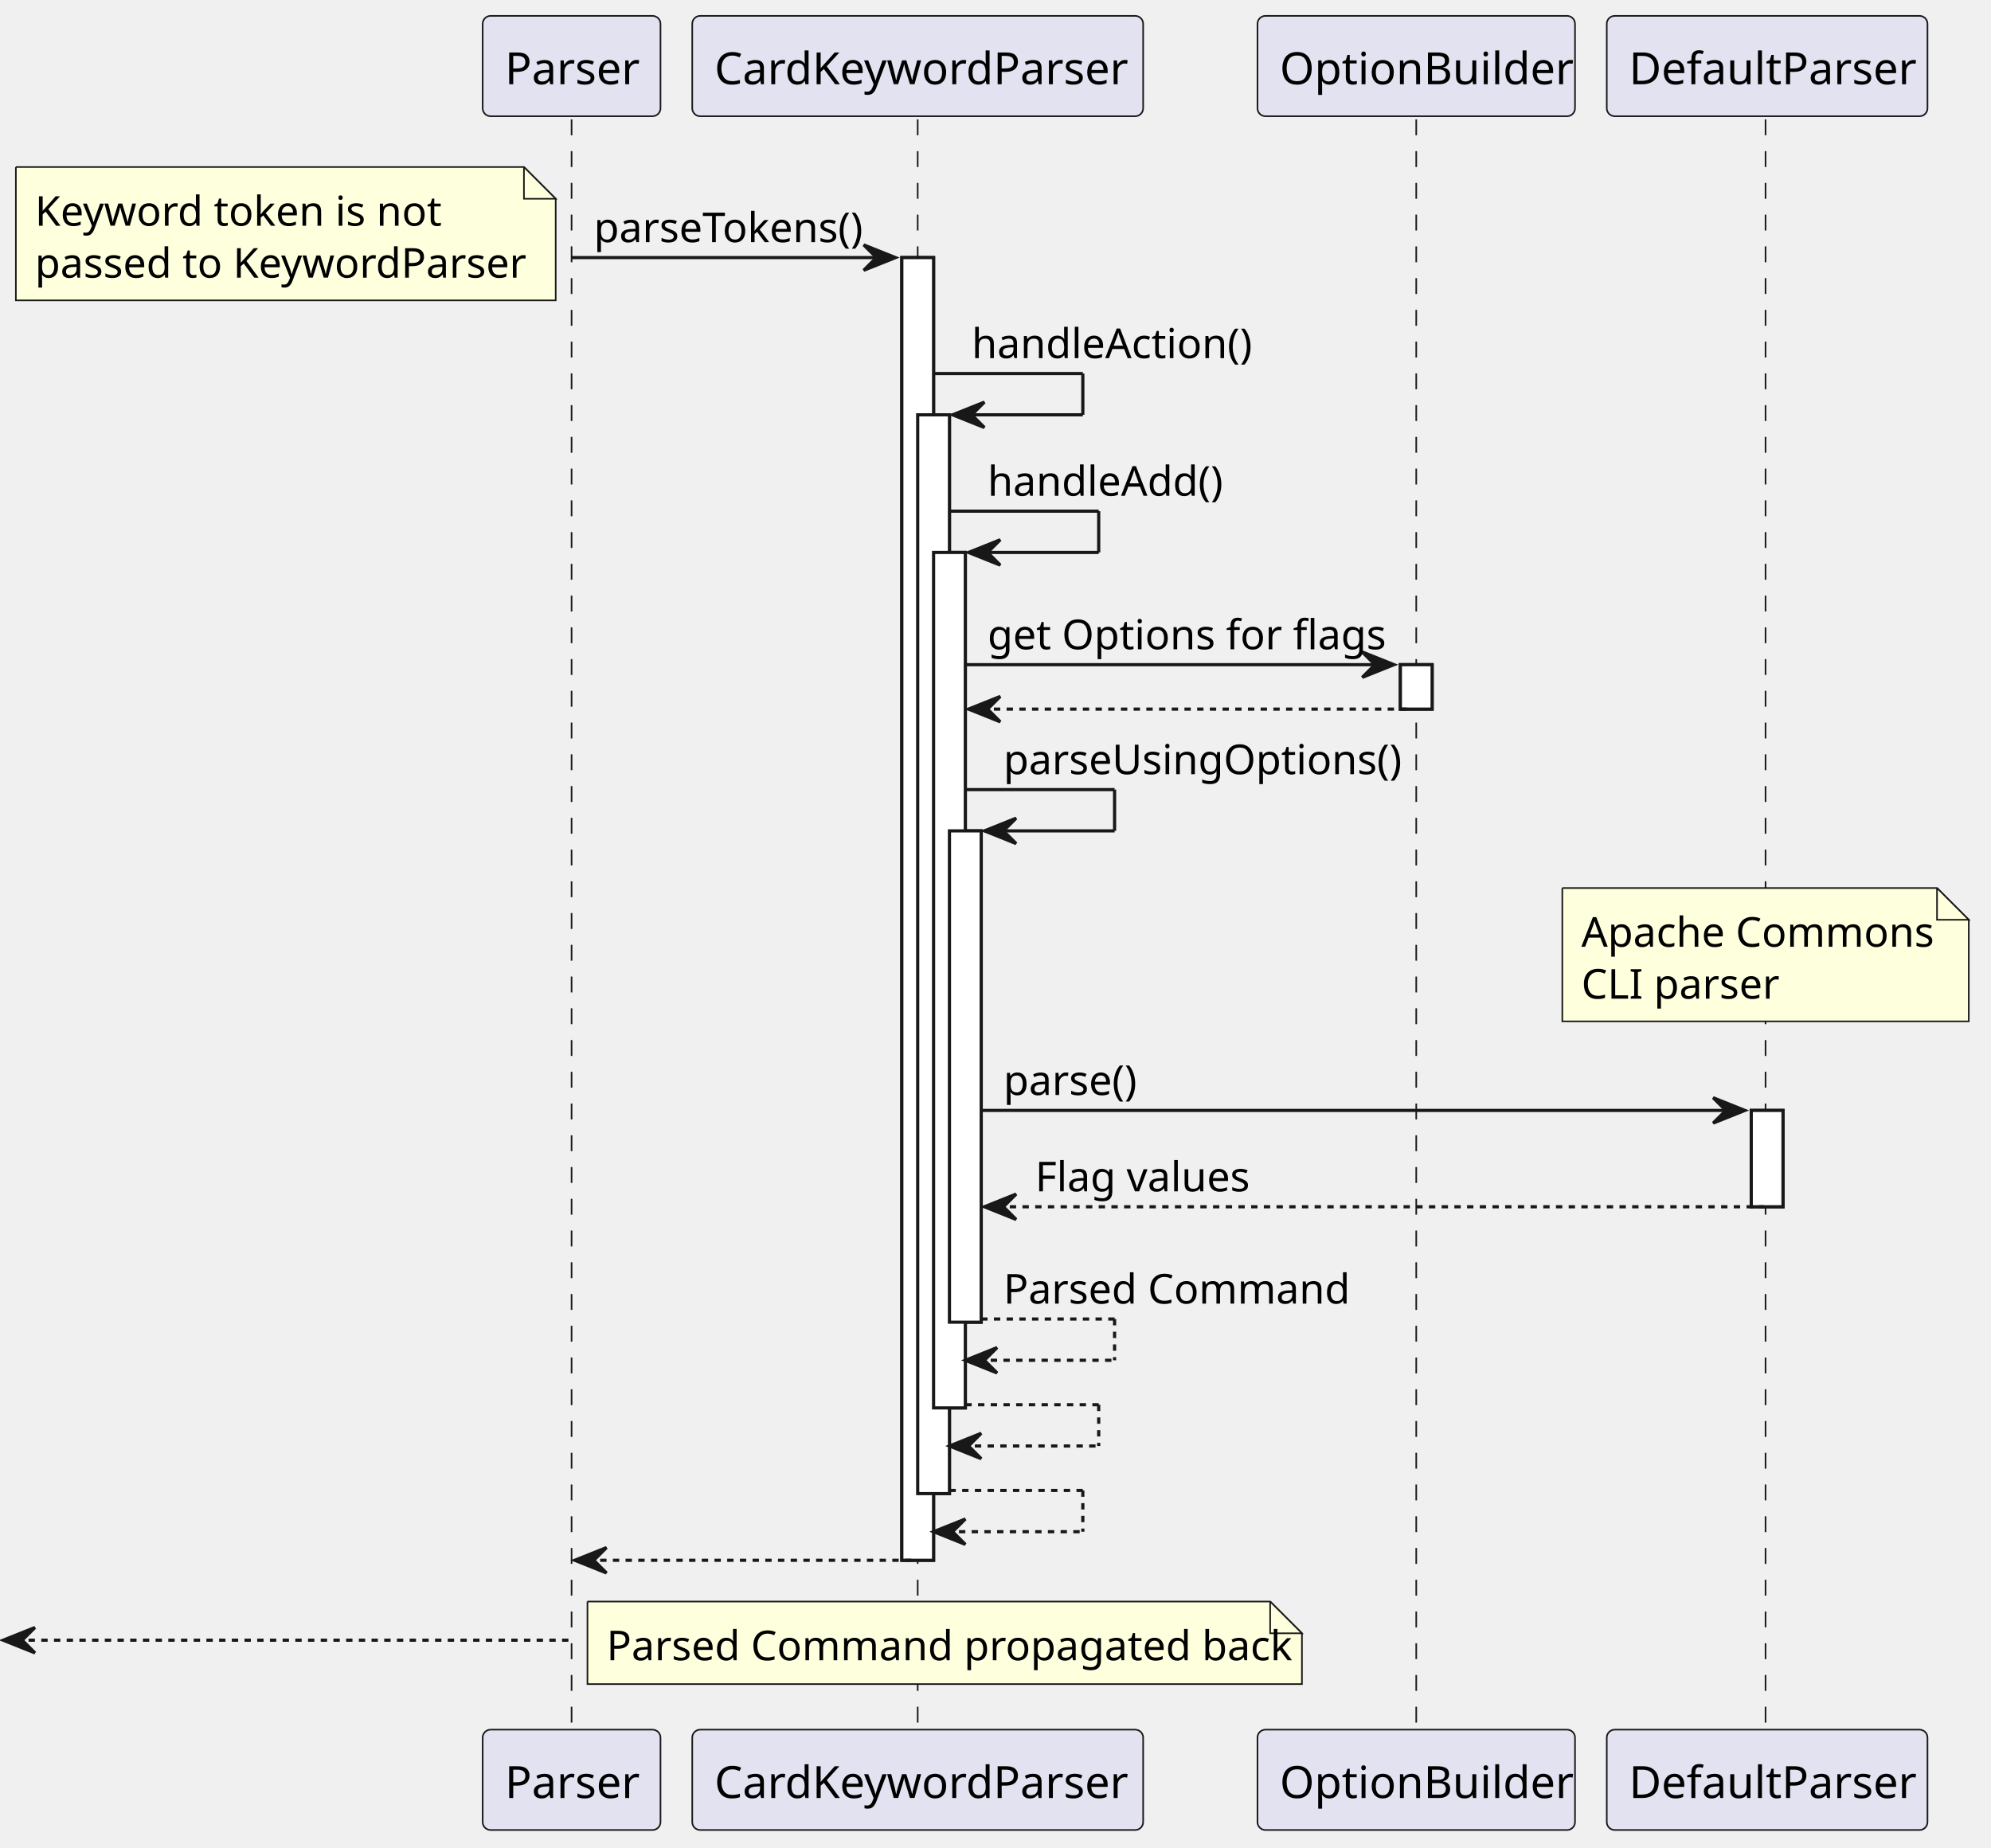
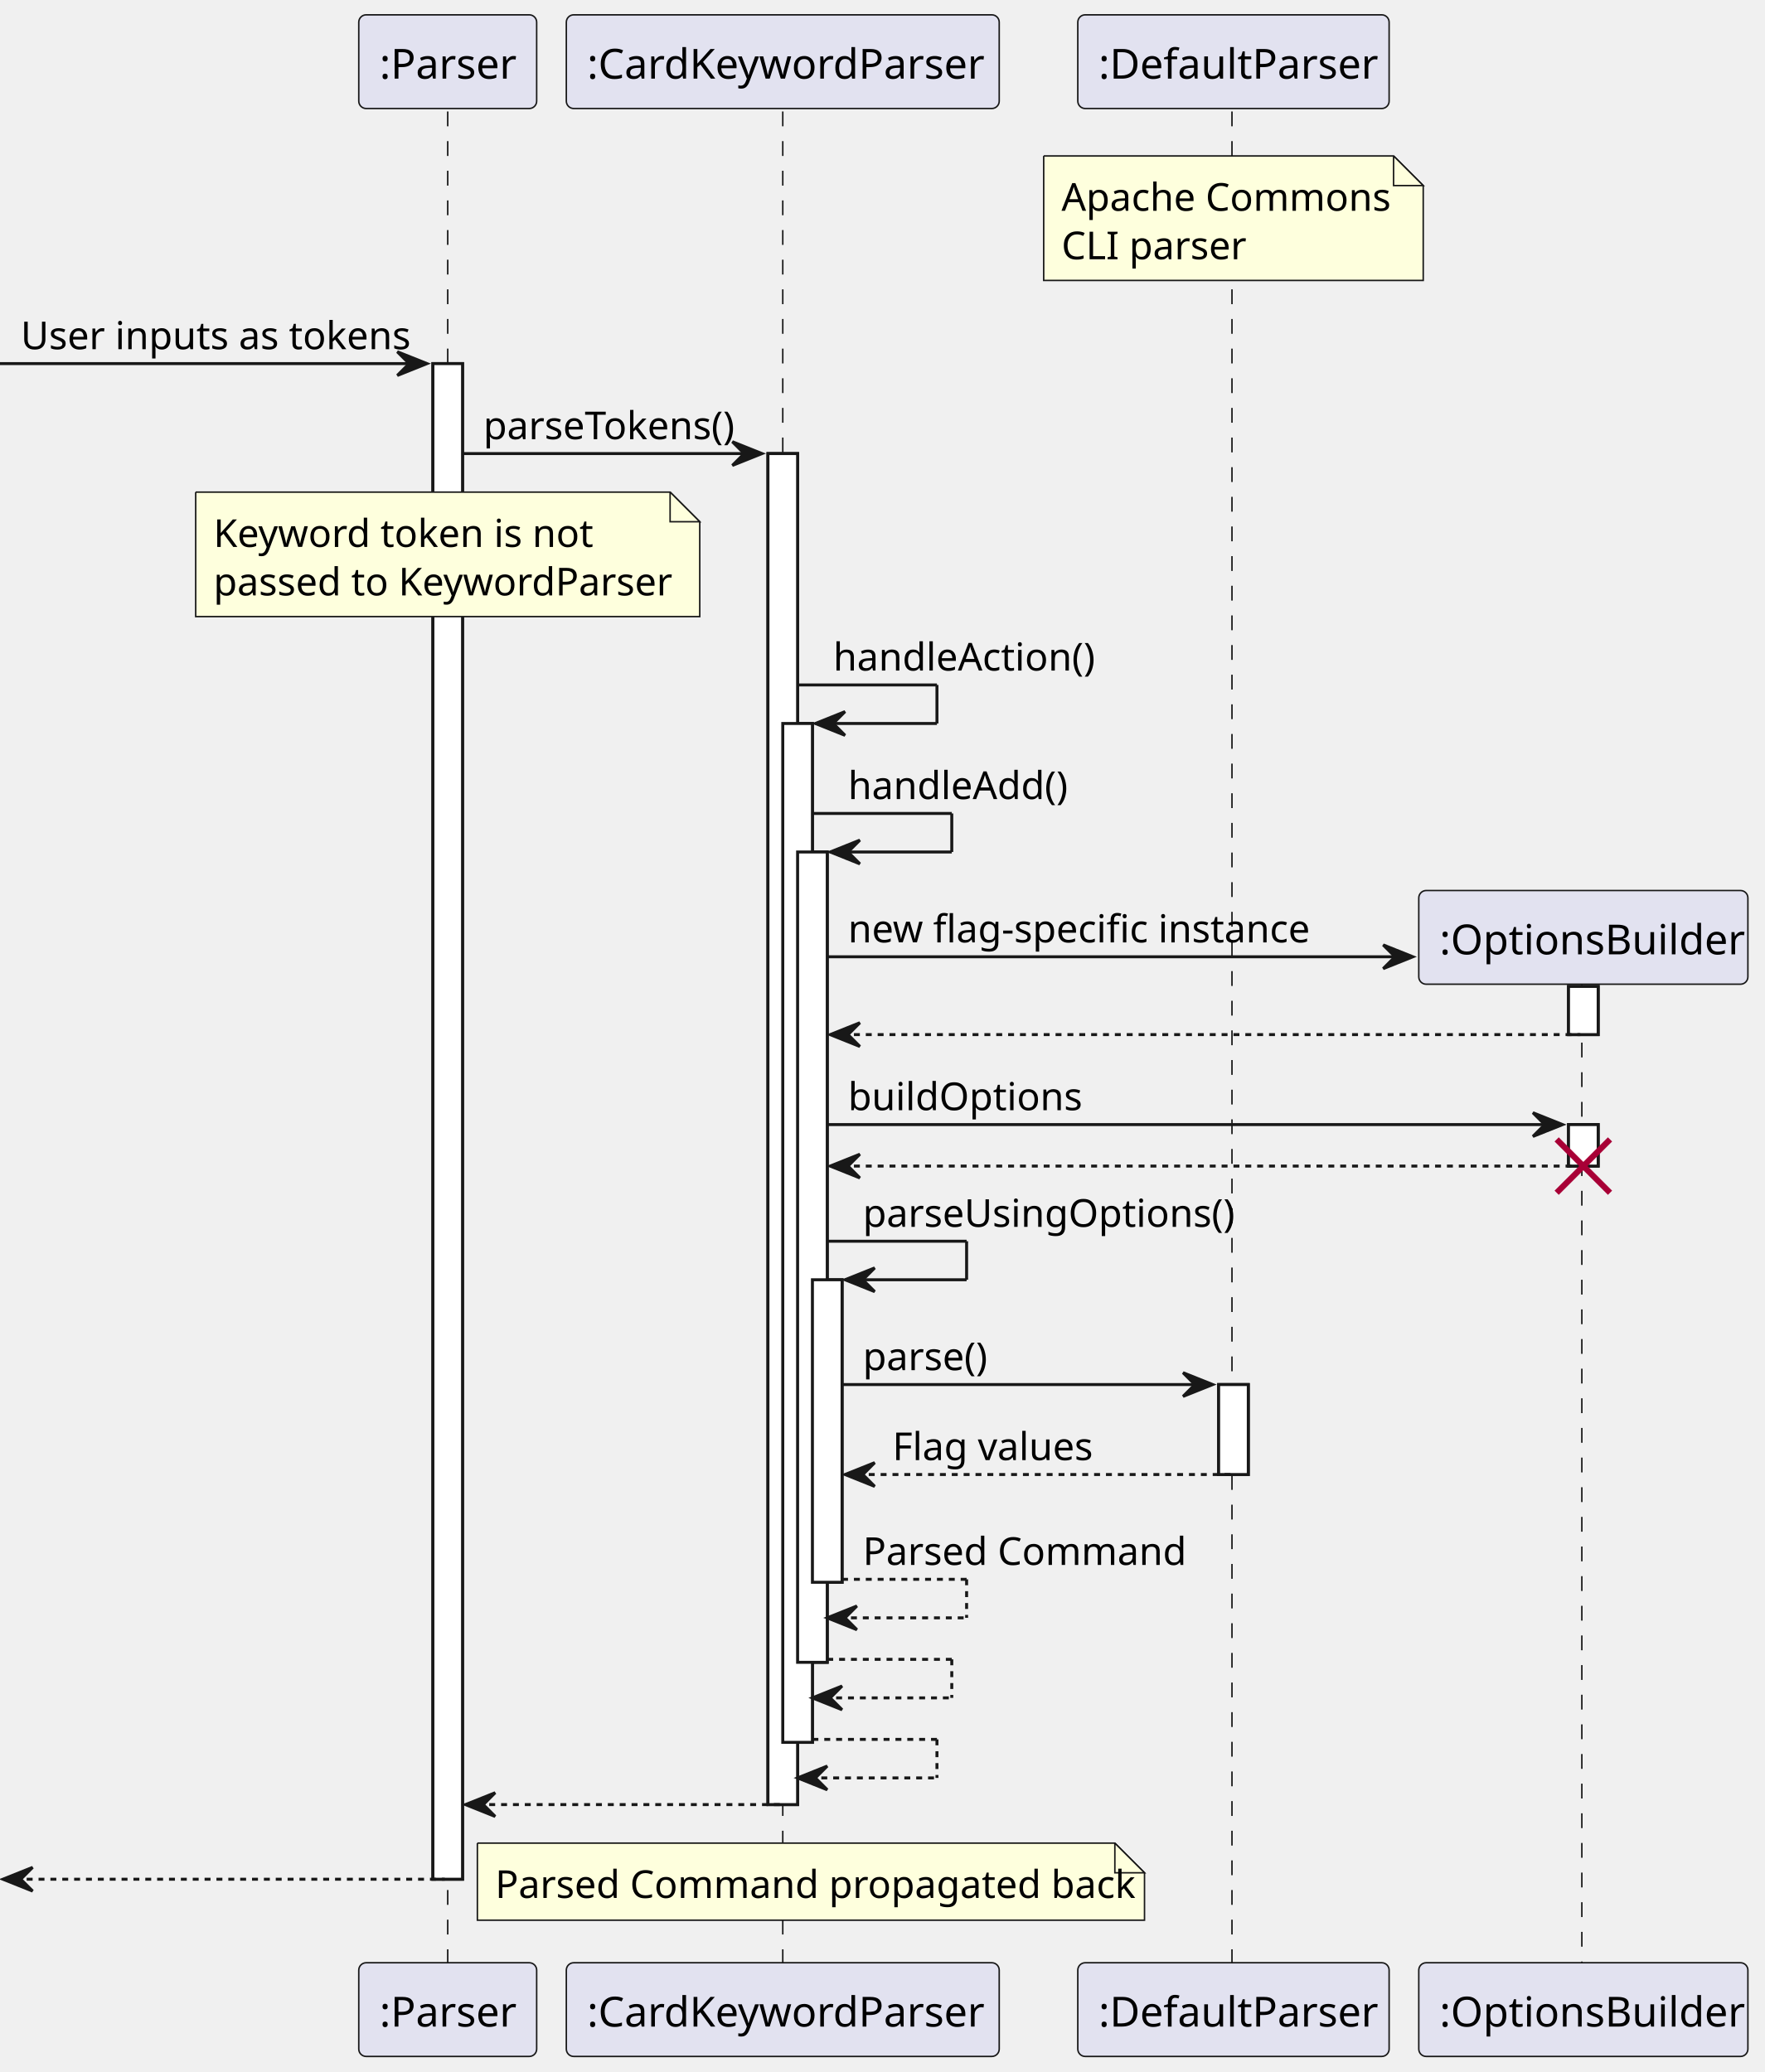
- <svg xmlns="http://www.w3.org/2000/svg" contentStyleType="text/css" height="582px" preserveAspectRatio="none" style="width:627px;height:582px;background:#FFFFFF;" version="1.1" viewBox="0 0 627 582" width="627px" zoomAndPan="magnify">
+ <svg xmlns="http://www.w3.org/2000/svg" contentStyleType="text/css" height="699px" preserveAspectRatio="none" style="width:595px;height:699px;background:#FFFFFF;" version="1.1" viewBox="0 0 595 699" width="595px" zoomAndPan="magnify">
  <defs />
  <g>
-     <rect fill="#FFFFFF" height="410.34" style="stroke:#181818;stroke-width:1.0;" width="10" x="284" y="81.137" />
-     <rect fill="#FFFFFF" height="339.812" style="stroke:#181818;stroke-width:1.0;" width="10" x="289" y="130.664" />
-     <rect fill="#FFFFFF" height="269.461" style="stroke:#181818;stroke-width:1.0;" width="10" x="294" y="174.016" />
-     <rect fill="#FFFFFF" height="154.758" style="stroke:#181818;stroke-width:1.0;" width="10" x="299" y="261.719" />
-     <rect fill="#FFFFFF" height="14" style="stroke:#181818;stroke-width:1.0;" width="10" x="441" y="209.367" />
-     <rect fill="#FFFFFF" height="30.352" style="stroke:#181818;stroke-width:1.0;" width="10" x="551.5" y="349.773" />
-     <line style="stroke:#181818;stroke-width:0.5;stroke-dasharray:5.0,5.0;" x1="180" x2="180" y1="37.609" y2="545.828" />
-     <line style="stroke:#181818;stroke-width:0.5;stroke-dasharray:5.0,5.0;" x1="289" x2="289" y1="37.609" y2="545.828" />
-     <line style="stroke:#181818;stroke-width:0.5;stroke-dasharray:5.0,5.0;" x1="446" x2="446" y1="37.609" y2="545.828" />
-     <line style="stroke:#181818;stroke-width:0.5;stroke-dasharray:5.0,5.0;" x1="556" x2="556" y1="37.609" y2="545.828" />
-     <rect fill="#E2E2F0" height="31.609" rx="2.5" ry="2.5" style="stroke:#181818;stroke-width:0.5;" width="56" x="152" y="5" />
-     <text fill="#000000" font-family="sans-serif" font-size="14" lengthAdjust="spacing" textLength="42" x="159" y="26.533">Parser</text>
-     <rect fill="#E2E2F0" height="31.609" rx="2.5" ry="2.5" style="stroke:#181818;stroke-width:0.5;" width="56" x="152" y="544.828" />
-     <text fill="#000000" font-family="sans-serif" font-size="14" lengthAdjust="spacing" textLength="42" x="159" y="566.361">Parser</text>
-     <rect fill="#E2E2F0" height="31.609" rx="2.5" ry="2.5" style="stroke:#181818;stroke-width:0.5;" width="142" x="218" y="5" />
-     <text fill="#000000" font-family="sans-serif" font-size="14" lengthAdjust="spacing" textLength="128" x="225" y="26.533">CardKeywordParser</text>
-     <rect fill="#E2E2F0" height="31.609" rx="2.5" ry="2.5" style="stroke:#181818;stroke-width:0.5;" width="142" x="218" y="544.828" />
-     <text fill="#000000" font-family="sans-serif" font-size="14" lengthAdjust="spacing" textLength="128" x="225" y="566.361">CardKeywordParser</text>
-     <rect fill="#E2E2F0" height="31.609" rx="2.5" ry="2.5" style="stroke:#181818;stroke-width:0.5;" width="100" x="396" y="5" />
-     <text fill="#000000" font-family="sans-serif" font-size="14" lengthAdjust="spacing" textLength="86" x="403" y="26.533">OptionBuilder</text>
-     <rect fill="#E2E2F0" height="31.609" rx="2.5" ry="2.5" style="stroke:#181818;stroke-width:0.5;" width="100" x="396" y="544.828" />
-     <text fill="#000000" font-family="sans-serif" font-size="14" lengthAdjust="spacing" textLength="86" x="403" y="566.361">OptionBuilder</text>
-     <rect fill="#E2E2F0" height="31.609" rx="2.5" ry="2.5" style="stroke:#181818;stroke-width:0.5;" width="101" x="506" y="5" />
-     <text fill="#000000" font-family="sans-serif" font-size="14" lengthAdjust="spacing" textLength="87" x="513" y="26.533">DefaultParser</text>
-     <rect fill="#E2E2F0" height="31.609" rx="2.5" ry="2.5" style="stroke:#181818;stroke-width:0.5;" width="101" x="506" y="544.828" />
-     <text fill="#000000" font-family="sans-serif" font-size="14" lengthAdjust="spacing" textLength="87" x="513" y="566.361">DefaultParser</text>
-     <rect fill="#FFFFFF" height="410.34" style="stroke:#181818;stroke-width:1.0;" width="10" x="284" y="81.137" />
-     <rect fill="#FFFFFF" height="339.812" style="stroke:#181818;stroke-width:1.0;" width="10" x="289" y="130.664" />
-     <rect fill="#FFFFFF" height="269.461" style="stroke:#181818;stroke-width:1.0;" width="10" x="294" y="174.016" />
-     <rect fill="#FFFFFF" height="154.758" style="stroke:#181818;stroke-width:1.0;" width="10" x="299" y="261.719" />
-     <rect fill="#FFFFFF" height="14" style="stroke:#181818;stroke-width:1.0;" width="10" x="441" y="209.367" />
-     <rect fill="#FFFFFF" height="30.352" style="stroke:#181818;stroke-width:1.0;" width="10" x="551.5" y="349.773" />
-     <polygon fill="#181818" points="272,77.137,282,81.137,272,85.137,276,81.137" style="stroke:#181818;stroke-width:1.0;" />
-     <line style="stroke:#181818;stroke-width:1.0;" x1="180" x2="278" y1="81.137" y2="81.137" />
-     <text fill="#000000" font-family="sans-serif" font-size="13" lengthAdjust="spacing" textLength="83" x="187" y="76.28">parseTokens()</text>
-     <path d="M5,52.609 L5,94.609 L175,94.609 L175,62.609 L165,52.609 L5,52.609 " fill="#FEFFDD" style="stroke:#181818;stroke-width:0.5;" />
-     <path d="M165,52.609 L165,62.609 L175,62.609 L165,52.609 " fill="#FEFFDD" style="stroke:#181818;stroke-width:0.5;" />
-     <text fill="#000000" font-family="sans-serif" font-size="13" lengthAdjust="spacing" textLength="122" x="11" y="71.105">Keyword token is not</text>
-     <text fill="#000000" font-family="sans-serif" font-size="13" lengthAdjust="spacing" textLength="149" x="11" y="87.456">passed to KeywordParser</text>
-     <line style="stroke:#181818;stroke-width:1.0;" x1="294" x2="341" y1="117.664" y2="117.664" />
-     <line style="stroke:#181818;stroke-width:1.0;" x1="341" x2="341" y1="117.664" y2="130.664" />
-     <line style="stroke:#181818;stroke-width:1.0;" x1="300" x2="341" y1="130.664" y2="130.664" />
-     <polygon fill="#181818" points="310,126.664,300,130.664,310,134.664,306,130.664" style="stroke:#181818;stroke-width:1.0;" />
-     <text fill="#000000" font-family="sans-serif" font-size="13" lengthAdjust="spacing" textLength="83" x="306" y="112.808">handleAction()</text>
-     <line style="stroke:#181818;stroke-width:1.0;" x1="299" x2="346" y1="161.016" y2="161.016" />
-     <line style="stroke:#181818;stroke-width:1.0;" x1="346" x2="346" y1="161.016" y2="174.016" />
-     <line style="stroke:#181818;stroke-width:1.0;" x1="305" x2="346" y1="174.016" y2="174.016" />
-     <polygon fill="#181818" points="315,170.016,305,174.016,315,178.016,311,174.016" style="stroke:#181818;stroke-width:1.0;" />
-     <text fill="#000000" font-family="sans-serif" font-size="13" lengthAdjust="spacing" textLength="69" x="311" y="156.159">handleAdd()</text>
-     <polygon fill="#181818" points="429,205.367,439,209.367,429,213.367,433,209.367" style="stroke:#181818;stroke-width:1.0;" />
-     <line style="stroke:#181818;stroke-width:1.0;" x1="304" x2="435" y1="209.367" y2="209.367" />
-     <text fill="#000000" font-family="sans-serif" font-size="13" lengthAdjust="spacing" textLength="118" x="311" y="204.511">get Options for flags</text>
-     <polygon fill="#181818" points="315,219.367,305,223.367,315,227.367,311,223.367" style="stroke:#181818;stroke-width:1.0;" />
-     <line style="stroke:#181818;stroke-width:1.0;stroke-dasharray:2.0,2.0;" x1="309" x2="445" y1="223.367" y2="223.367" />
-     <line style="stroke:#181818;stroke-width:1.0;" x1="304" x2="351" y1="248.719" y2="248.719" />
-     <line style="stroke:#181818;stroke-width:1.0;" x1="351" x2="351" y1="248.719" y2="261.719" />
-     <line style="stroke:#181818;stroke-width:1.0;" x1="310" x2="351" y1="261.719" y2="261.719" />
-     <polygon fill="#181818" points="320,257.719,310,261.719,320,265.719,316,261.719" style="stroke:#181818;stroke-width:1.0;" />
-     <text fill="#000000" font-family="sans-serif" font-size="13" lengthAdjust="spacing" textLength="118" x="316" y="243.862">parseUsingOptions()</text>
-     <path d="M492,279.719 L492,321.719 L620,321.719 L620,289.719 L610,279.719 L492,279.719 " fill="#FEFFDD" style="stroke:#181818;stroke-width:0.5;" />
-     <path d="M610,279.719 L610,289.719 L620,289.719 L610,279.719 " fill="#FEFFDD" style="stroke:#181818;stroke-width:0.5;" />
-     <text fill="#000000" font-family="sans-serif" font-size="13" lengthAdjust="spacing" textLength="107" x="498" y="298.214">Apache Commons</text>
-     <text fill="#000000" font-family="sans-serif" font-size="13" lengthAdjust="spacing" textLength="60" x="498" y="314.565">CLI parser</text>
-     <polygon fill="#181818" points="539.5,345.773,549.5,349.773,539.5,353.773,543.5,349.773" style="stroke:#181818;stroke-width:1.0;" />
-     <line style="stroke:#181818;stroke-width:1.0;" x1="309" x2="545.5" y1="349.773" y2="349.773" />
-     <text fill="#000000" font-family="sans-serif" font-size="13" lengthAdjust="spacing" textLength="40" x="316" y="344.917">parse()</text>
-     <polygon fill="#181818" points="320,376.125,310,380.125,320,384.125,316,380.125" style="stroke:#181818;stroke-width:1.0;" />
-     <line style="stroke:#181818;stroke-width:1.0;stroke-dasharray:2.0,2.0;" x1="314" x2="555.5" y1="380.125" y2="380.125" />
-     <text fill="#000000" font-family="sans-serif" font-size="13" lengthAdjust="spacing" textLength="67" x="326" y="375.269">Flag values</text>
-     <line style="stroke:#181818;stroke-width:1.0;stroke-dasharray:2.0,2.0;" x1="309" x2="351" y1="415.477" y2="415.477" />
-     <line style="stroke:#181818;stroke-width:1.0;stroke-dasharray:2.0,2.0;" x1="351" x2="351" y1="415.477" y2="428.477" />
-     <line style="stroke:#181818;stroke-width:1.0;stroke-dasharray:2.0,2.0;" x1="304" x2="351" y1="428.477" y2="428.477" />
-     <polygon fill="#181818" points="314,424.477,304,428.477,314,432.477,310,428.477" style="stroke:#181818;stroke-width:1.0;" />
-     <text fill="#000000" font-family="sans-serif" font-size="13" lengthAdjust="spacing" textLength="104" x="316" y="410.62">Parsed Command</text>
-     <line style="stroke:#181818;stroke-width:1.0;stroke-dasharray:2.0,2.0;" x1="304" x2="346" y1="442.477" y2="442.477" />
-     <line style="stroke:#181818;stroke-width:1.0;stroke-dasharray:2.0,2.0;" x1="346" x2="346" y1="442.477" y2="455.477" />
-     <line style="stroke:#181818;stroke-width:1.0;stroke-dasharray:2.0,2.0;" x1="299" x2="346" y1="455.477" y2="455.477" />
-     <polygon fill="#181818" points="309,451.477,299,455.477,309,459.477,305,455.477" style="stroke:#181818;stroke-width:1.0;" />
-     <line style="stroke:#181818;stroke-width:1.0;stroke-dasharray:2.0,2.0;" x1="299" x2="341" y1="469.477" y2="469.477" />
-     <line style="stroke:#181818;stroke-width:1.0;stroke-dasharray:2.0,2.0;" x1="341" x2="341" y1="469.477" y2="482.477" />
-     <line style="stroke:#181818;stroke-width:1.0;stroke-dasharray:2.0,2.0;" x1="294" x2="341" y1="482.477" y2="482.477" />
-     <polygon fill="#181818" points="304,478.477,294,482.477,304,486.477,300,482.477" style="stroke:#181818;stroke-width:1.0;" />
-     <polygon fill="#181818" points="191,487.477,181,491.477,191,495.477,187,491.477" style="stroke:#181818;stroke-width:1.0;" />
-     <line style="stroke:#181818;stroke-width:1.0;stroke-dasharray:2.0,2.0;" x1="185" x2="288" y1="491.477" y2="491.477" />
-     <polygon fill="#181818" points="11,512.652,1,516.652,11,520.652,7,516.652" style="stroke:#181818;stroke-width:1.0;" />
-     <line style="stroke:#181818;stroke-width:1.0;stroke-dasharray:2.0,2.0;" x1="5" x2="179" y1="516.652" y2="516.652" />
-     <path d="M185,504.477 L185,530.477 L410,530.477 L410,514.477 L400,504.477 L185,504.477 " fill="#FEFFDD" style="stroke:#181818;stroke-width:0.5;" />
-     <path d="M400,504.477 L400,514.477 L410,514.477 L400,504.477 " fill="#FEFFDD" style="stroke:#181818;stroke-width:0.5;" />
-     <text fill="#000000" font-family="sans-serif" font-size="13" lengthAdjust="spacing" textLength="204" x="191" y="522.972">Parsed Command propagated back</text>
+     <rect fill="#FFFFFF" height="511.301" style="stroke:#181818;stroke-width:1.0;" width="10" x="146" y="122.664" />
+     <rect fill="#FFFFFF" height="455.773" style="stroke:#181818;stroke-width:1.0;" width="10" x="259" y="153.016" />
+     <rect fill="#FFFFFF" height="343.719" style="stroke:#181818;stroke-width:1.0;" width="10" x="264" y="244.07" />
+     <rect fill="#FFFFFF" height="273.367" style="stroke:#181818;stroke-width:1.0;" width="10" x="269" y="287.422" />
+     <rect fill="#FFFFFF" height="102.055" style="stroke:#181818;stroke-width:1.0;" width="10" x="274" y="431.734" />
+     <rect fill="#FFFFFF" height="30.352" style="stroke:#181818;stroke-width:1.0;" width="10" x="411" y="467.086" />
+     <rect fill="#FFFFFF" height="16.258" style="stroke:#181818;stroke-width:1.0;" width="10" x="529" y="332.773" />
+     <rect fill="#FFFFFF" height="14" style="stroke:#181818;stroke-width:1.0;" width="10" x="529" y="379.383" />
+     <line style="stroke:#181818;stroke-width:0.5;stroke-dasharray:5.0,5.0;" x1="151" x2="151" y1="37.609" y2="663.141" />
+     <line style="stroke:#181818;stroke-width:0.5;stroke-dasharray:5.0,5.0;" x1="264" x2="264" y1="37.609" y2="663.141" />
+     <line style="stroke:#181818;stroke-width:0.5;stroke-dasharray:5.0,5.0;" x1="415.5" x2="415.5" y1="37.609" y2="663.141" />
+     <line style="stroke:#181818;stroke-width:0.5;stroke-dasharray:5.0,5.0;" x1="533.5" x2="533.5" y1="331.727" y2="663.141" />
+     <rect fill="#E2E2F0" height="31.609" rx="2.5" ry="2.5" style="stroke:#181818;stroke-width:0.5;" width="60" x="121" y="5" />
+     <text fill="#000000" font-family="sans-serif" font-size="14" lengthAdjust="spacing" textLength="46" x="128" y="26.533">:Parser</text>
+     <rect fill="#E2E2F0" height="31.609" rx="2.5" ry="2.5" style="stroke:#181818;stroke-width:0.5;" width="60" x="121" y="662.141" />
+     <text fill="#000000" font-family="sans-serif" font-size="14" lengthAdjust="spacing" textLength="46" x="128" y="683.674">:Parser</text>
+     <rect fill="#E2E2F0" height="31.609" rx="2.5" ry="2.5" style="stroke:#181818;stroke-width:0.5;" width="146" x="191" y="5" />
+     <text fill="#000000" font-family="sans-serif" font-size="14" lengthAdjust="spacing" textLength="132" x="198" y="26.533">:CardKeywordParser</text>
+     <rect fill="#E2E2F0" height="31.609" rx="2.5" ry="2.5" style="stroke:#181818;stroke-width:0.5;" width="146" x="191" y="662.141" />
+     <text fill="#000000" font-family="sans-serif" font-size="14" lengthAdjust="spacing" textLength="132" x="198" y="683.674">:CardKeywordParser</text>
+     <rect fill="#E2E2F0" height="31.609" rx="2.5" ry="2.5" style="stroke:#181818;stroke-width:0.5;" width="105" x="363.5" y="5" />
+     <text fill="#000000" font-family="sans-serif" font-size="14" lengthAdjust="spacing" textLength="91" x="370.5" y="26.533">:DefaultParser</text>
+     <rect fill="#E2E2F0" height="31.609" rx="2.5" ry="2.5" style="stroke:#181818;stroke-width:0.5;" width="105" x="363.5" y="662.141" />
+     <text fill="#000000" font-family="sans-serif" font-size="14" lengthAdjust="spacing" textLength="91" x="370.5" y="683.674">:DefaultParser</text>
+     <rect fill="#E2E2F0" height="31.609" rx="2.5" ry="2.5" style="stroke:#181818;stroke-width:0.5;" width="111" x="478.5" y="662.141" />
+     <text fill="#000000" font-family="sans-serif" font-size="14" lengthAdjust="spacing" textLength="97" x="485.5" y="683.674">:OptionsBuilder</text>
+     <rect fill="#FFFFFF" height="511.301" style="stroke:#181818;stroke-width:1.0;" width="10" x="146" y="122.664" />
+     <rect fill="#FFFFFF" height="455.773" style="stroke:#181818;stroke-width:1.0;" width="10" x="259" y="153.016" />
+     <rect fill="#FFFFFF" height="343.719" style="stroke:#181818;stroke-width:1.0;" width="10" x="264" y="244.07" />
+     <rect fill="#FFFFFF" height="273.367" style="stroke:#181818;stroke-width:1.0;" width="10" x="269" y="287.422" />
+     <rect fill="#FFFFFF" height="102.055" style="stroke:#181818;stroke-width:1.0;" width="10" x="274" y="431.734" />
+     <rect fill="#FFFFFF" height="30.352" style="stroke:#181818;stroke-width:1.0;" width="10" x="411" y="467.086" />
+     <rect fill="#FFFFFF" height="16.258" style="stroke:#181818;stroke-width:1.0;" width="10" x="529" y="332.773" />
+     <rect fill="#FFFFFF" height="14" style="stroke:#181818;stroke-width:1.0;" width="10" x="529" y="379.383" />
+     <path d="M352,52.609 L352,94.609 L480,94.609 L480,62.609 L470,52.609 L352,52.609 " fill="#FEFFDD" style="stroke:#181818;stroke-width:0.5;" />
+     <path d="M470,52.609 L470,62.609 L480,62.609 L470,52.609 " fill="#FEFFDD" style="stroke:#181818;stroke-width:0.5;" />
+     <text fill="#000000" font-family="sans-serif" font-size="13" lengthAdjust="spacing" textLength="107" x="358" y="71.105">Apache Commons</text>
+     <text fill="#000000" font-family="sans-serif" font-size="13" lengthAdjust="spacing" textLength="60" x="358" y="87.456">CLI parser</text>
+     <polygon fill="#181818" points="134,118.664,144,122.664,134,126.664,138,122.664" style="stroke:#181818;stroke-width:1.0;" />
+     <line style="stroke:#181818;stroke-width:1.0;" x1="0" x2="140" y1="122.664" y2="122.664" />
+     <text fill="#000000" font-family="sans-serif" font-size="13" lengthAdjust="spacing" textLength="127" x="7" y="117.808">User inputs as tokens</text>
+     <polygon fill="#181818" points="247,149.016,257,153.016,247,157.016,251,153.016" style="stroke:#181818;stroke-width:1.0;" />
+     <line style="stroke:#181818;stroke-width:1.0;" x1="156" x2="253" y1="153.016" y2="153.016" />
+     <text fill="#000000" font-family="sans-serif" font-size="13" lengthAdjust="spacing" textLength="83" x="163" y="148.159">parseTokens()</text>
+     <path d="M66,166.016 L66,208.016 L236,208.016 L236,176.016 L226,166.016 L66,166.016 " fill="#FEFFDD" style="stroke:#181818;stroke-width:0.5;" />
+     <path d="M226,166.016 L226,176.016 L236,176.016 L226,166.016 " fill="#FEFFDD" style="stroke:#181818;stroke-width:0.5;" />
+     <text fill="#000000" font-family="sans-serif" font-size="13" lengthAdjust="spacing" textLength="122" x="72" y="184.511">Keyword token is not</text>
+     <text fill="#000000" font-family="sans-serif" font-size="13" lengthAdjust="spacing" textLength="149" x="72" y="200.862">passed to KeywordParser</text>
+     <line style="stroke:#181818;stroke-width:1.0;" x1="269" x2="316" y1="231.07" y2="231.07" />
+     <line style="stroke:#181818;stroke-width:1.0;" x1="316" x2="316" y1="231.07" y2="244.07" />
+     <line style="stroke:#181818;stroke-width:1.0;" x1="275" x2="316" y1="244.07" y2="244.07" />
+     <polygon fill="#181818" points="285,240.07,275,244.07,285,248.07,281,244.07" style="stroke:#181818;stroke-width:1.0;" />
+     <text fill="#000000" font-family="sans-serif" font-size="13" lengthAdjust="spacing" textLength="83" x="281" y="226.214">handleAction()</text>
+     <line style="stroke:#181818;stroke-width:1.0;" x1="274" x2="321" y1="274.422" y2="274.422" />
+     <line style="stroke:#181818;stroke-width:1.0;" x1="321" x2="321" y1="274.422" y2="287.422" />
+     <line style="stroke:#181818;stroke-width:1.0;" x1="280" x2="321" y1="287.422" y2="287.422" />
+     <polygon fill="#181818" points="290,283.422,280,287.422,290,291.422,286,287.422" style="stroke:#181818;stroke-width:1.0;" />
+     <text fill="#000000" font-family="sans-serif" font-size="13" lengthAdjust="spacing" textLength="69" x="286" y="269.565">handleAdd()</text>
+     <polygon fill="#181818" points="466.5,318.773,476.5,322.773,466.5,326.773,470.5,322.773" style="stroke:#181818;stroke-width:1.0;" />
+     <line style="stroke:#181818;stroke-width:1.0;" x1="279" x2="472.5" y1="322.773" y2="322.773" />
+     <text fill="#000000" font-family="sans-serif" font-size="13" lengthAdjust="spacing" textLength="150" x="286" y="317.917">new flag-specific instance</text>
+     <rect fill="#E2E2F0" height="31.609" rx="2.5" ry="2.5" style="stroke:#181818;stroke-width:0.5;" width="111" x="478.5" y="300.422" />
+     <text fill="#000000" font-family="sans-serif" font-size="14" lengthAdjust="spacing" textLength="97" x="485.5" y="321.955">:OptionsBuilder</text>
+     <polygon fill="#181818" points="290,345.031,280,349.031,290,353.031,286,349.031" style="stroke:#181818;stroke-width:1.0;" />
+     <line style="stroke:#181818;stroke-width:1.0;stroke-dasharray:2.0,2.0;" x1="284" x2="533" y1="349.031" y2="349.031" />
+     <polygon fill="#181818" points="517,375.383,527,379.383,517,383.383,521,379.383" style="stroke:#181818;stroke-width:1.0;" />
+     <line style="stroke:#181818;stroke-width:1.0;" x1="279" x2="523" y1="379.383" y2="379.383" />
+     <text fill="#000000" font-family="sans-serif" font-size="13" lengthAdjust="spacing" textLength="72" x="286" y="374.526">buildOptions</text>
+     <polygon fill="#181818" points="290,389.383,280,393.383,290,397.383,286,393.383" style="stroke:#181818;stroke-width:1.0;" />
+     <line style="stroke:#181818;stroke-width:1.0;stroke-dasharray:2.0,2.0;" x1="284" x2="533" y1="393.383" y2="393.383" />
+     <line style="stroke:#A80036;stroke-width:2.0;" x1="525" x2="543" y1="384.383" y2="402.383" />
+     <line style="stroke:#A80036;stroke-width:2.0;" x1="525" x2="543" y1="402.383" y2="384.383" />
+     <line style="stroke:#181818;stroke-width:1.0;" x1="279" x2="326" y1="418.734" y2="418.734" />
+     <line style="stroke:#181818;stroke-width:1.0;" x1="326" x2="326" y1="418.734" y2="431.734" />
+     <line style="stroke:#181818;stroke-width:1.0;" x1="285" x2="326" y1="431.734" y2="431.734" />
+     <polygon fill="#181818" points="295,427.734,285,431.734,295,435.734,291,431.734" style="stroke:#181818;stroke-width:1.0;" />
+     <text fill="#000000" font-family="sans-serif" font-size="13" lengthAdjust="spacing" textLength="118" x="291" y="413.878">parseUsingOptions()</text>
+     <polygon fill="#181818" points="399,463.086,409,467.086,399,471.086,403,467.086" style="stroke:#181818;stroke-width:1.0;" />
+     <line style="stroke:#181818;stroke-width:1.0;" x1="284" x2="405" y1="467.086" y2="467.086" />
+     <text fill="#000000" font-family="sans-serif" font-size="13" lengthAdjust="spacing" textLength="40" x="291" y="462.229">parse()</text>
+     <polygon fill="#181818" points="295,493.438,285,497.438,295,501.438,291,497.438" style="stroke:#181818;stroke-width:1.0;" />
+     <line style="stroke:#181818;stroke-width:1.0;stroke-dasharray:2.0,2.0;" x1="289" x2="415" y1="497.438" y2="497.438" />
+     <text fill="#000000" font-family="sans-serif" font-size="13" lengthAdjust="spacing" textLength="67" x="301" y="492.581">Flag values</text>
+     <line style="stroke:#181818;stroke-width:1.0;stroke-dasharray:2.0,2.0;" x1="284" x2="326" y1="532.789" y2="532.789" />
+     <line style="stroke:#181818;stroke-width:1.0;stroke-dasharray:2.0,2.0;" x1="326" x2="326" y1="532.789" y2="545.789" />
+     <line style="stroke:#181818;stroke-width:1.0;stroke-dasharray:2.0,2.0;" x1="279" x2="326" y1="545.789" y2="545.789" />
+     <polygon fill="#181818" points="289,541.789,279,545.789,289,549.789,285,545.789" style="stroke:#181818;stroke-width:1.0;" />
+     <text fill="#000000" font-family="sans-serif" font-size="13" lengthAdjust="spacing" textLength="104" x="291" y="527.933">Parsed Command</text>
+     <line style="stroke:#181818;stroke-width:1.0;stroke-dasharray:2.0,2.0;" x1="279" x2="321" y1="559.789" y2="559.789" />
+     <line style="stroke:#181818;stroke-width:1.0;stroke-dasharray:2.0,2.0;" x1="321" x2="321" y1="559.789" y2="572.789" />
+     <line style="stroke:#181818;stroke-width:1.0;stroke-dasharray:2.0,2.0;" x1="274" x2="321" y1="572.789" y2="572.789" />
+     <polygon fill="#181818" points="284,568.789,274,572.789,284,576.789,280,572.789" style="stroke:#181818;stroke-width:1.0;" />
+     <line style="stroke:#181818;stroke-width:1.0;stroke-dasharray:2.0,2.0;" x1="274" x2="316" y1="586.789" y2="586.789" />
+     <line style="stroke:#181818;stroke-width:1.0;stroke-dasharray:2.0,2.0;" x1="316" x2="316" y1="586.789" y2="599.789" />
+     <line style="stroke:#181818;stroke-width:1.0;stroke-dasharray:2.0,2.0;" x1="269" x2="316" y1="599.789" y2="599.789" />
+     <polygon fill="#181818" points="279,595.789,269,599.789,279,603.789,275,599.789" style="stroke:#181818;stroke-width:1.0;" />
+     <polygon fill="#181818" points="167,604.789,157,608.789,167,612.789,163,608.789" style="stroke:#181818;stroke-width:1.0;" />
+     <line style="stroke:#181818;stroke-width:1.0;stroke-dasharray:2.0,2.0;" x1="161" x2="263" y1="608.789" y2="608.789" />
+     <polygon fill="#181818" points="11,629.965,1,633.965,11,637.965,7,633.965" style="stroke:#181818;stroke-width:1.0;" />
+     <line style="stroke:#181818;stroke-width:1.0;stroke-dasharray:2.0,2.0;" x1="5" x2="150" y1="633.965" y2="633.965" />
+     <path d="M161,621.789 L161,647.789 L386,647.789 L386,631.789 L376,621.789 L161,621.789 " fill="#FEFFDD" style="stroke:#181818;stroke-width:0.5;" />
+     <path d="M376,621.789 L376,631.789 L386,631.789 L376,621.789 " fill="#FEFFDD" style="stroke:#181818;stroke-width:0.5;" />
+     <text fill="#000000" font-family="sans-serif" font-size="13" lengthAdjust="spacing" textLength="204" x="167" y="640.284">Parsed Command propagated back</text>
  </g>
</svg>
